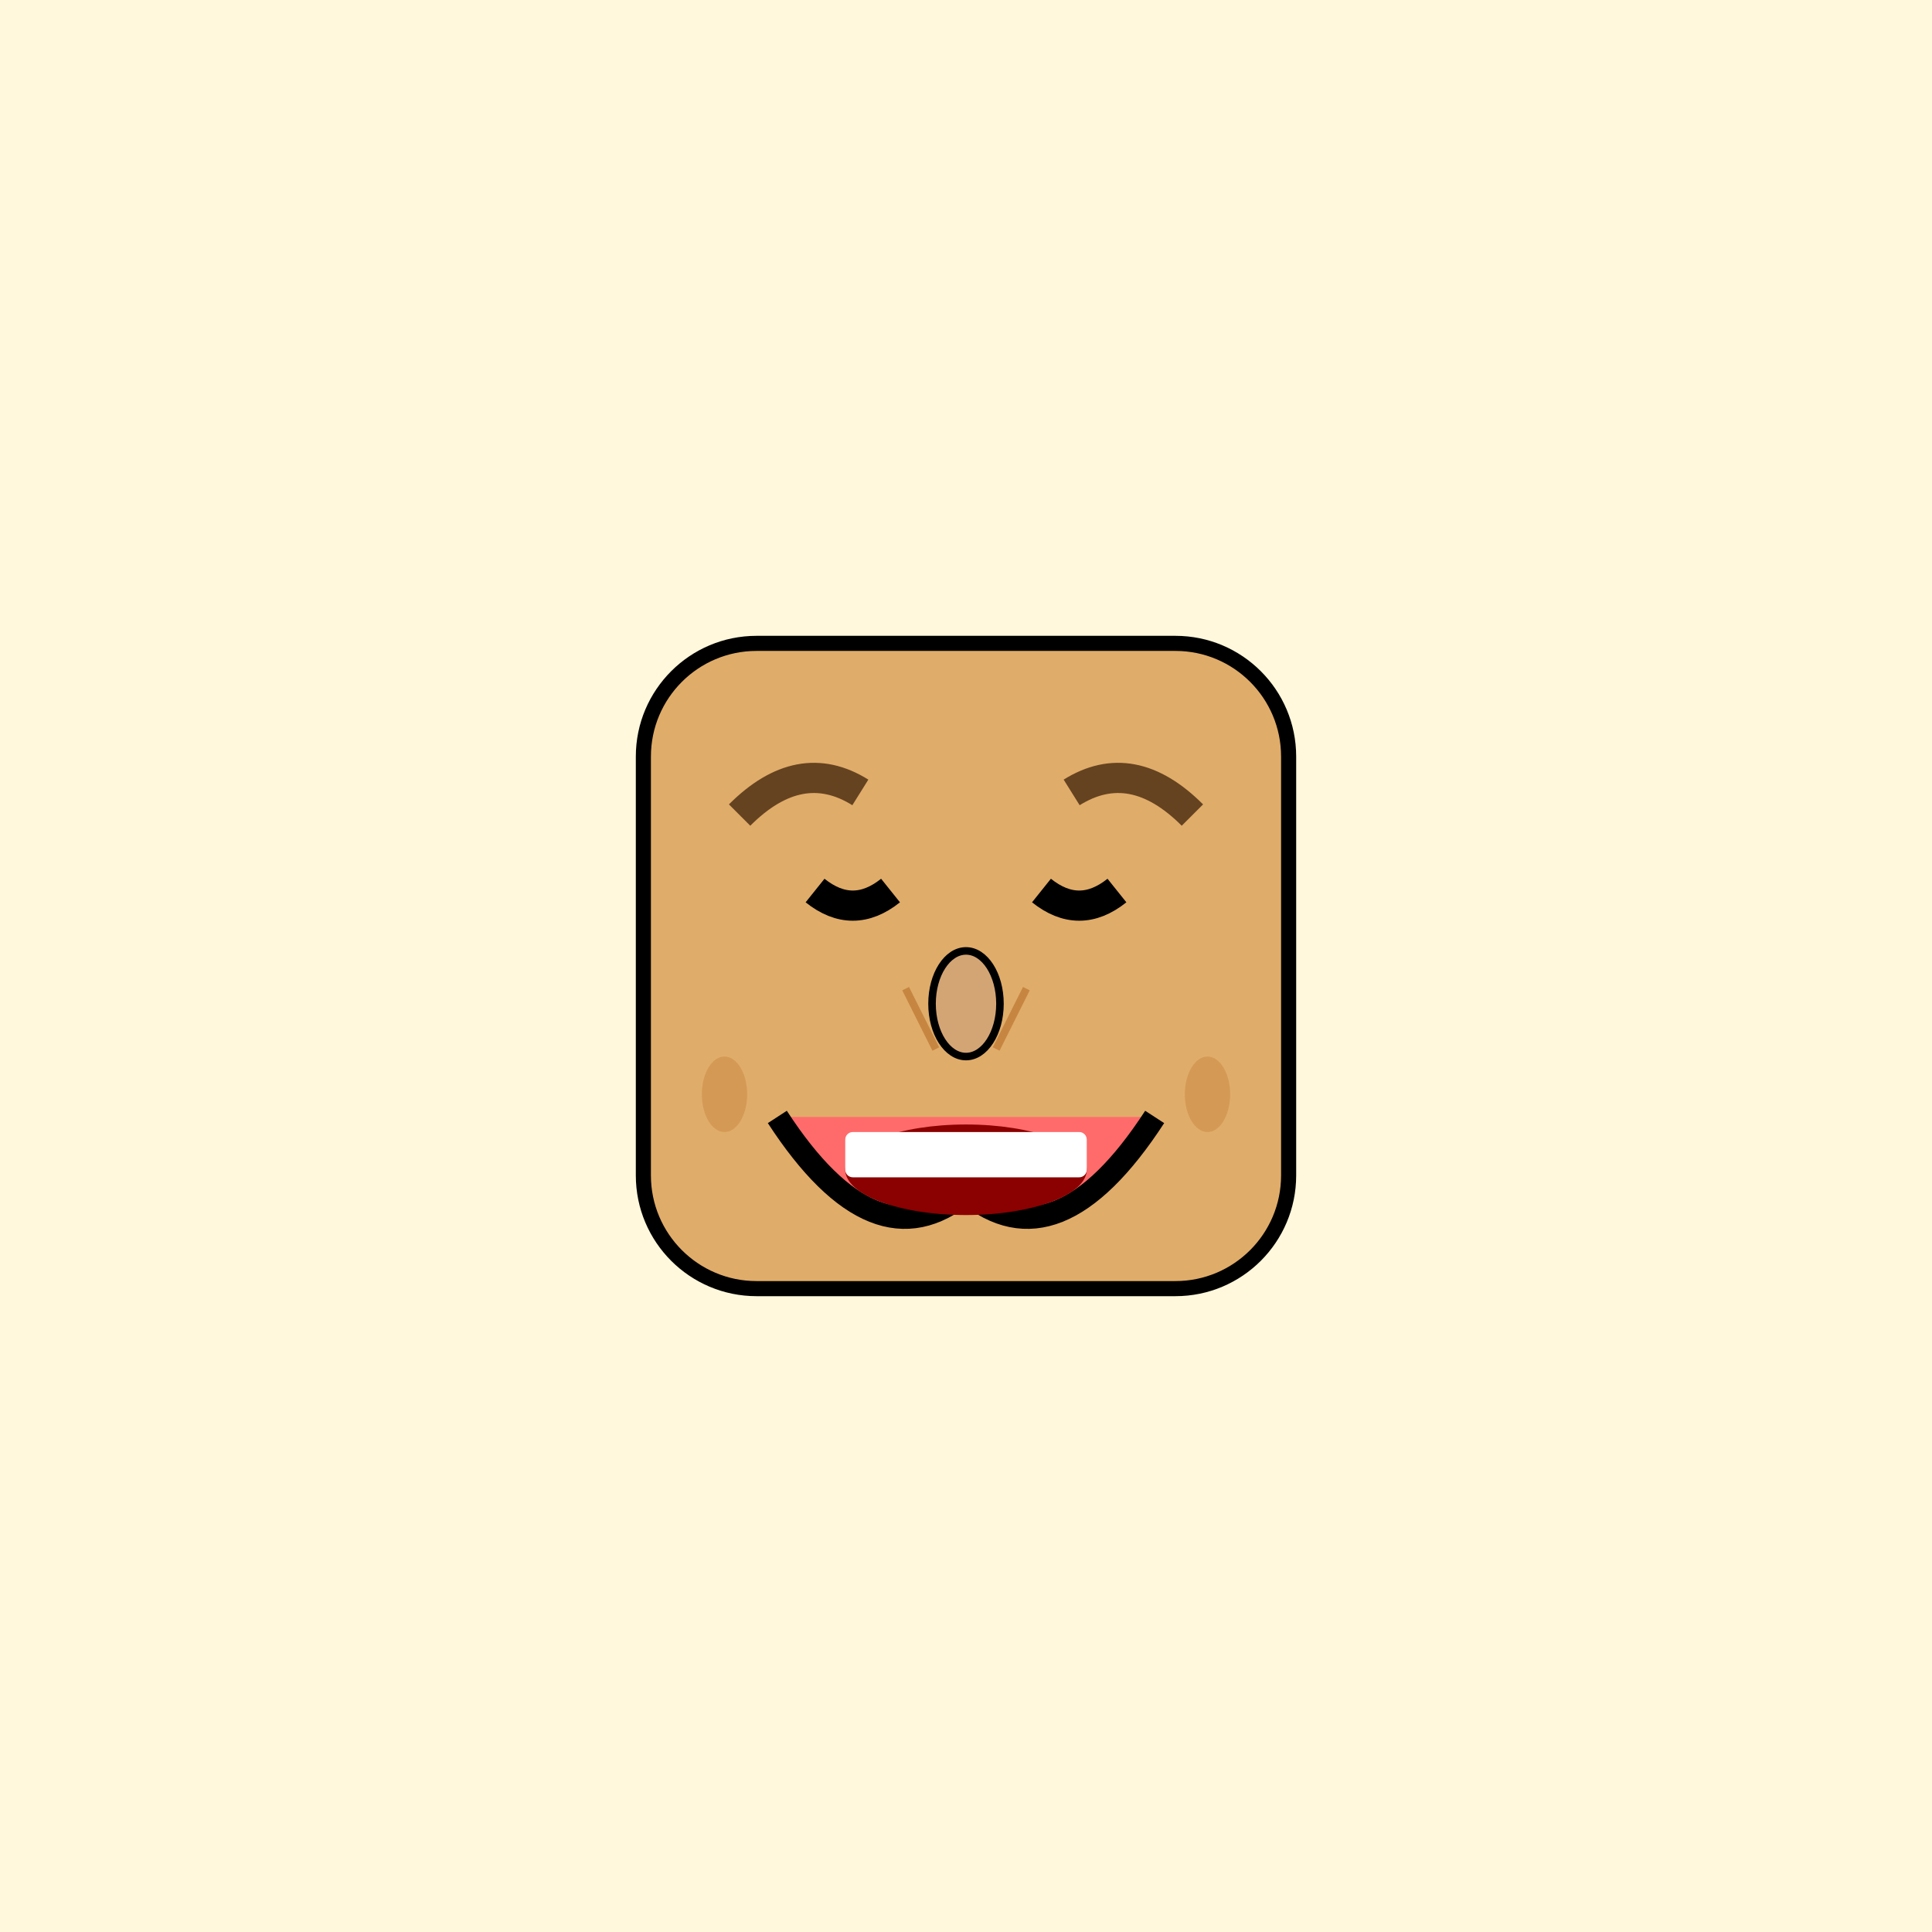
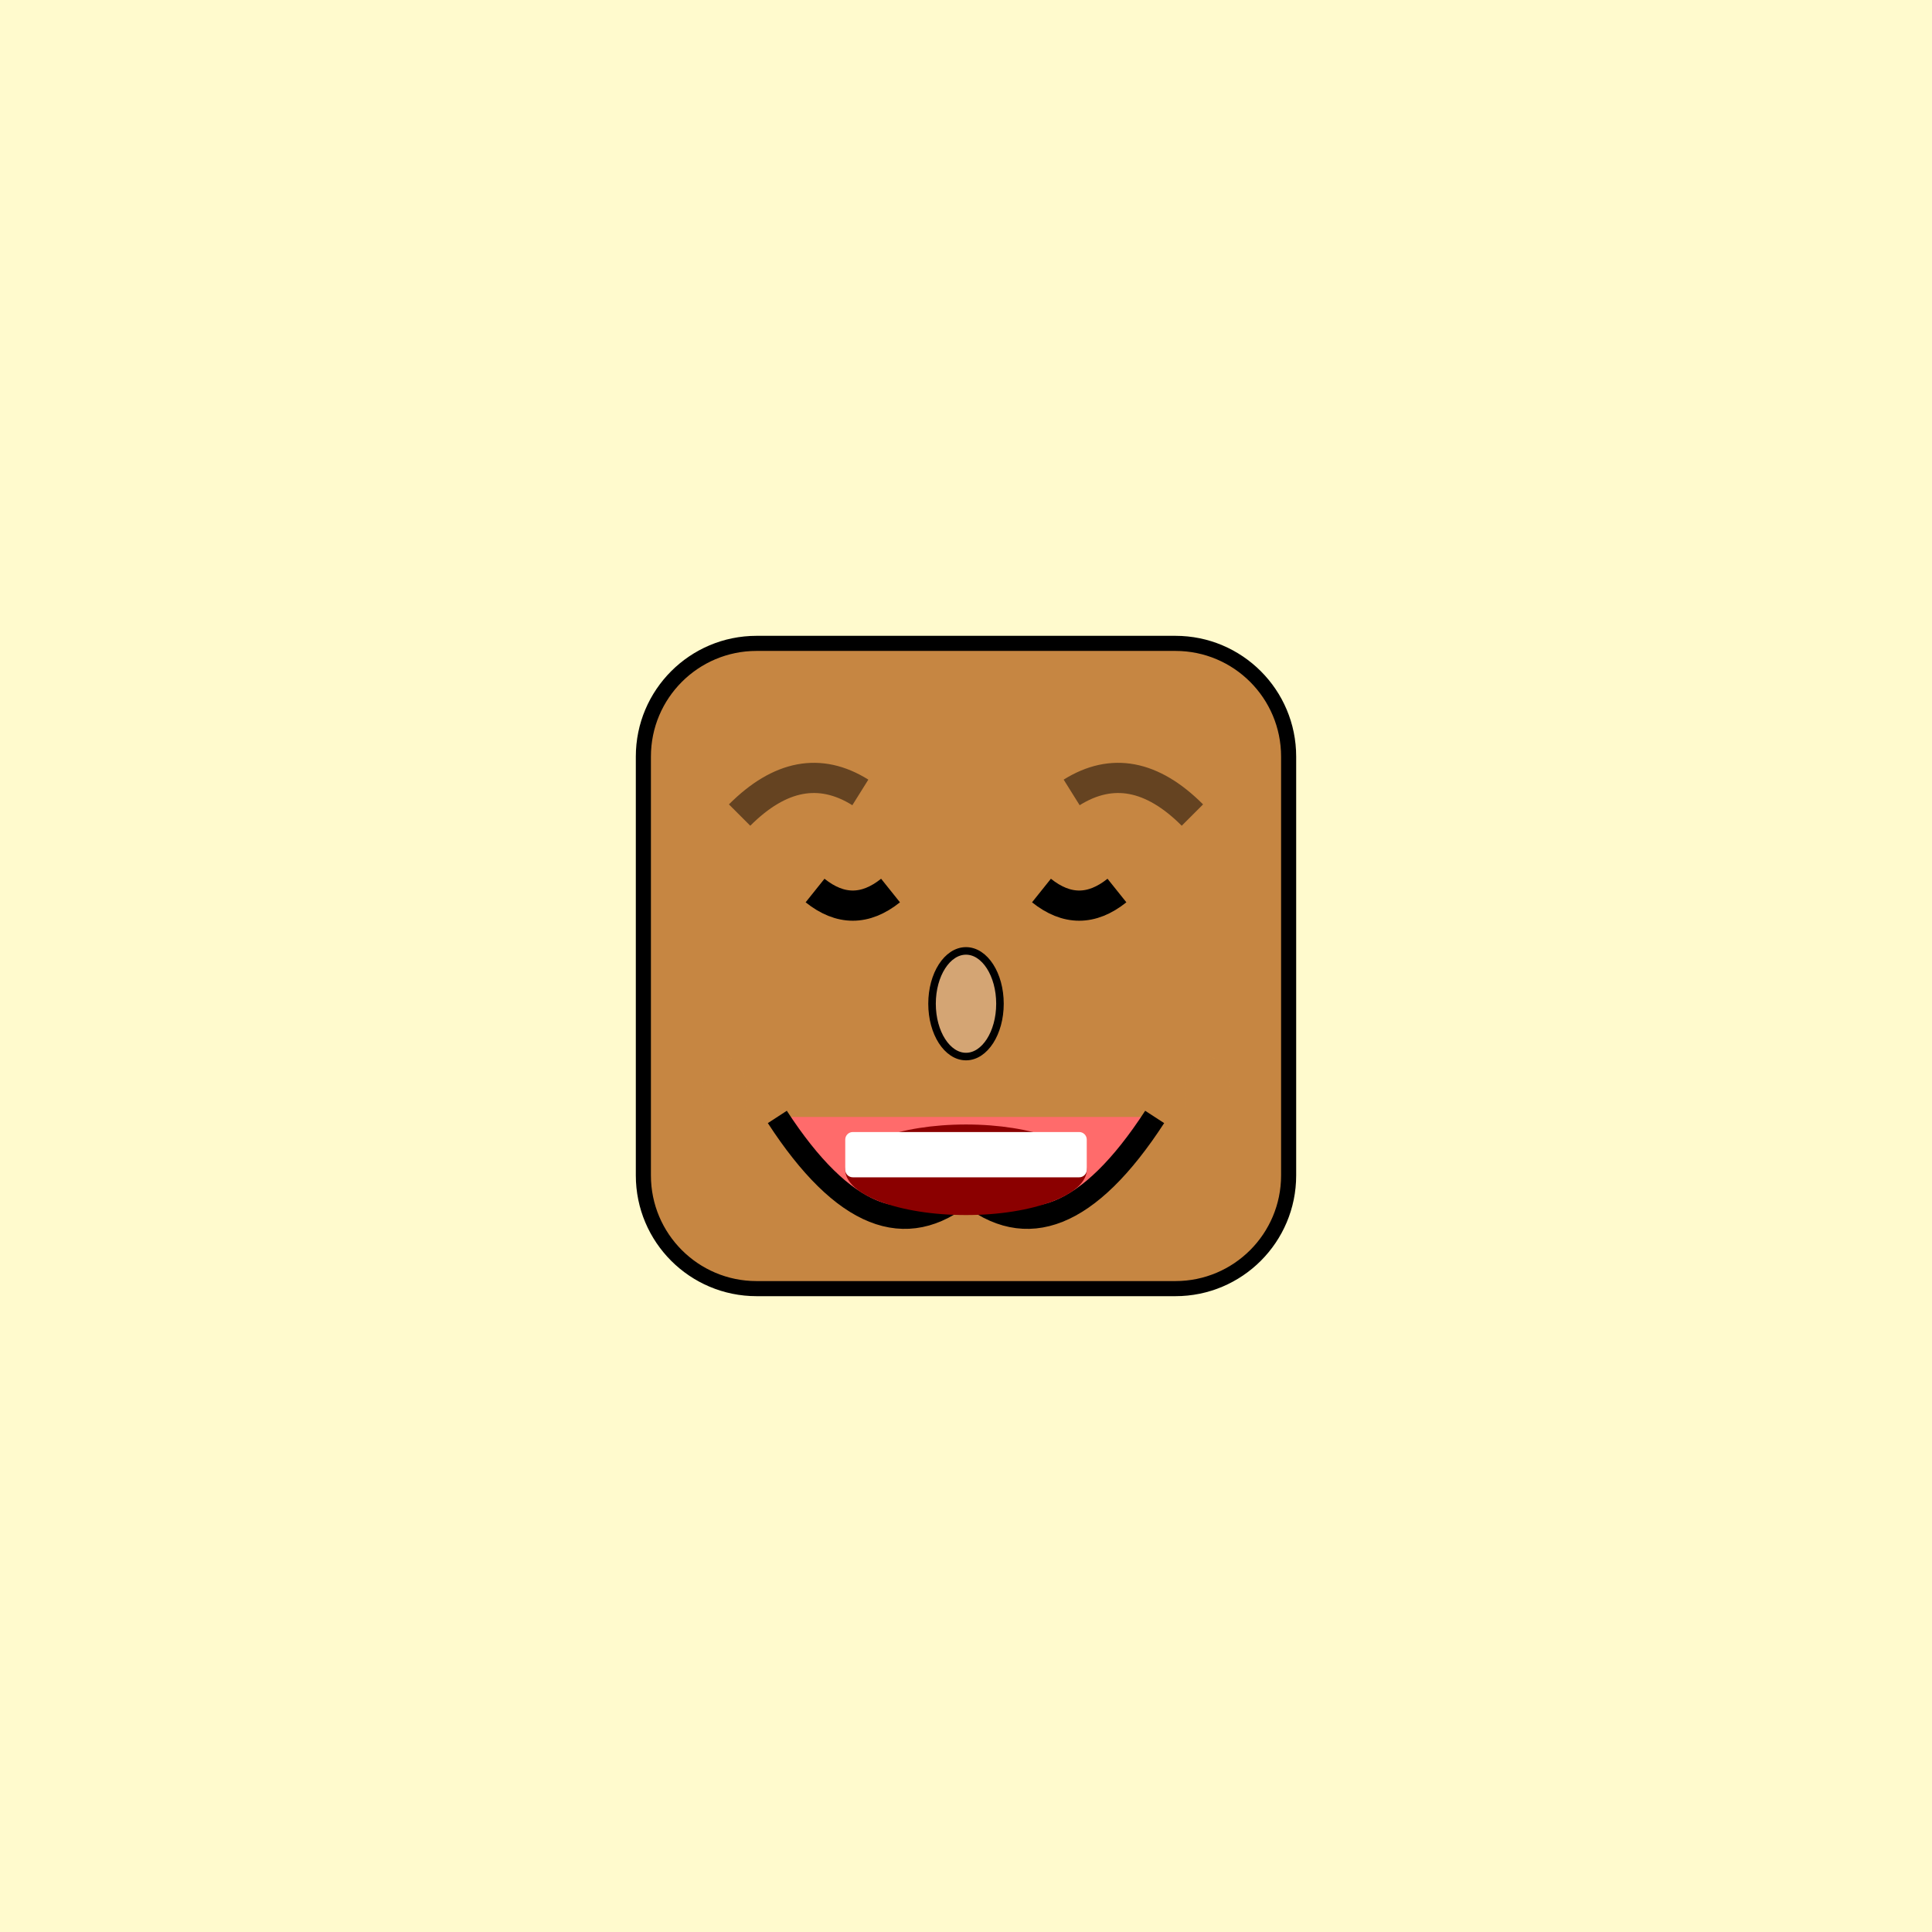
<svg xmlns="http://www.w3.org/2000/svg" width="256" height="256">
-   <rect width="100%" height="100%" fill="#FFF8DC" />
-   <rect x="85.25" y="85.25" width="85.5" height="85.5" rx="15" ry="15" fill="#E0AC69" stroke="#000" stroke-width="2" />
+   <rect width="100%" height="100%" fill="#FFFACD" />
+   <rect x="85.25" y="85.25" width="85.5" height="85.5" rx="15" ry="15" fill="#C68642" stroke="#000" stroke-width="2" />
  <path d="M 108 118 Q 113 122 118 118" stroke="#000" stroke-width="4" fill="none" />
  <path d="M 138 118 Q 143 122 148 118" stroke="#000" stroke-width="4" fill="none" />
  <path d="M 98 108 Q 106 100 114 105" stroke="#654321" stroke-width="4" fill="none" />
  <path d="M 142 105 Q 150 100 158 108" stroke="#654321" stroke-width="4" fill="none" />
  <ellipse cx="128" cy="133" rx="4.5" ry="7" fill="#D4A574" stroke="#000" stroke-width="1" />
  <path d="M 120 131 Q 122 135 124 139" stroke="#C68642" stroke-width="1" fill="none" />
  <path d="M 136 131 Q 134 135 132 139" stroke="#C68642" stroke-width="1" fill="none" />
  <path d="M 103 148 Q 116 168 128 158 Q 140 168 153 148" stroke="#000" stroke-width="3" fill="#FF6B6B" />
  <ellipse cx="128" cy="155" rx="16" ry="6" fill="#8B0000" />
  <rect x="112" y="150" width="32" height="6" fill="white" rx="1" />
  <ellipse cx="96" cy="145" rx="3" ry="5" fill="#C68642" opacity="0.5" />
  <ellipse cx="160" cy="145" rx="3" ry="5" fill="#C68642" opacity="0.5" />
</svg>
